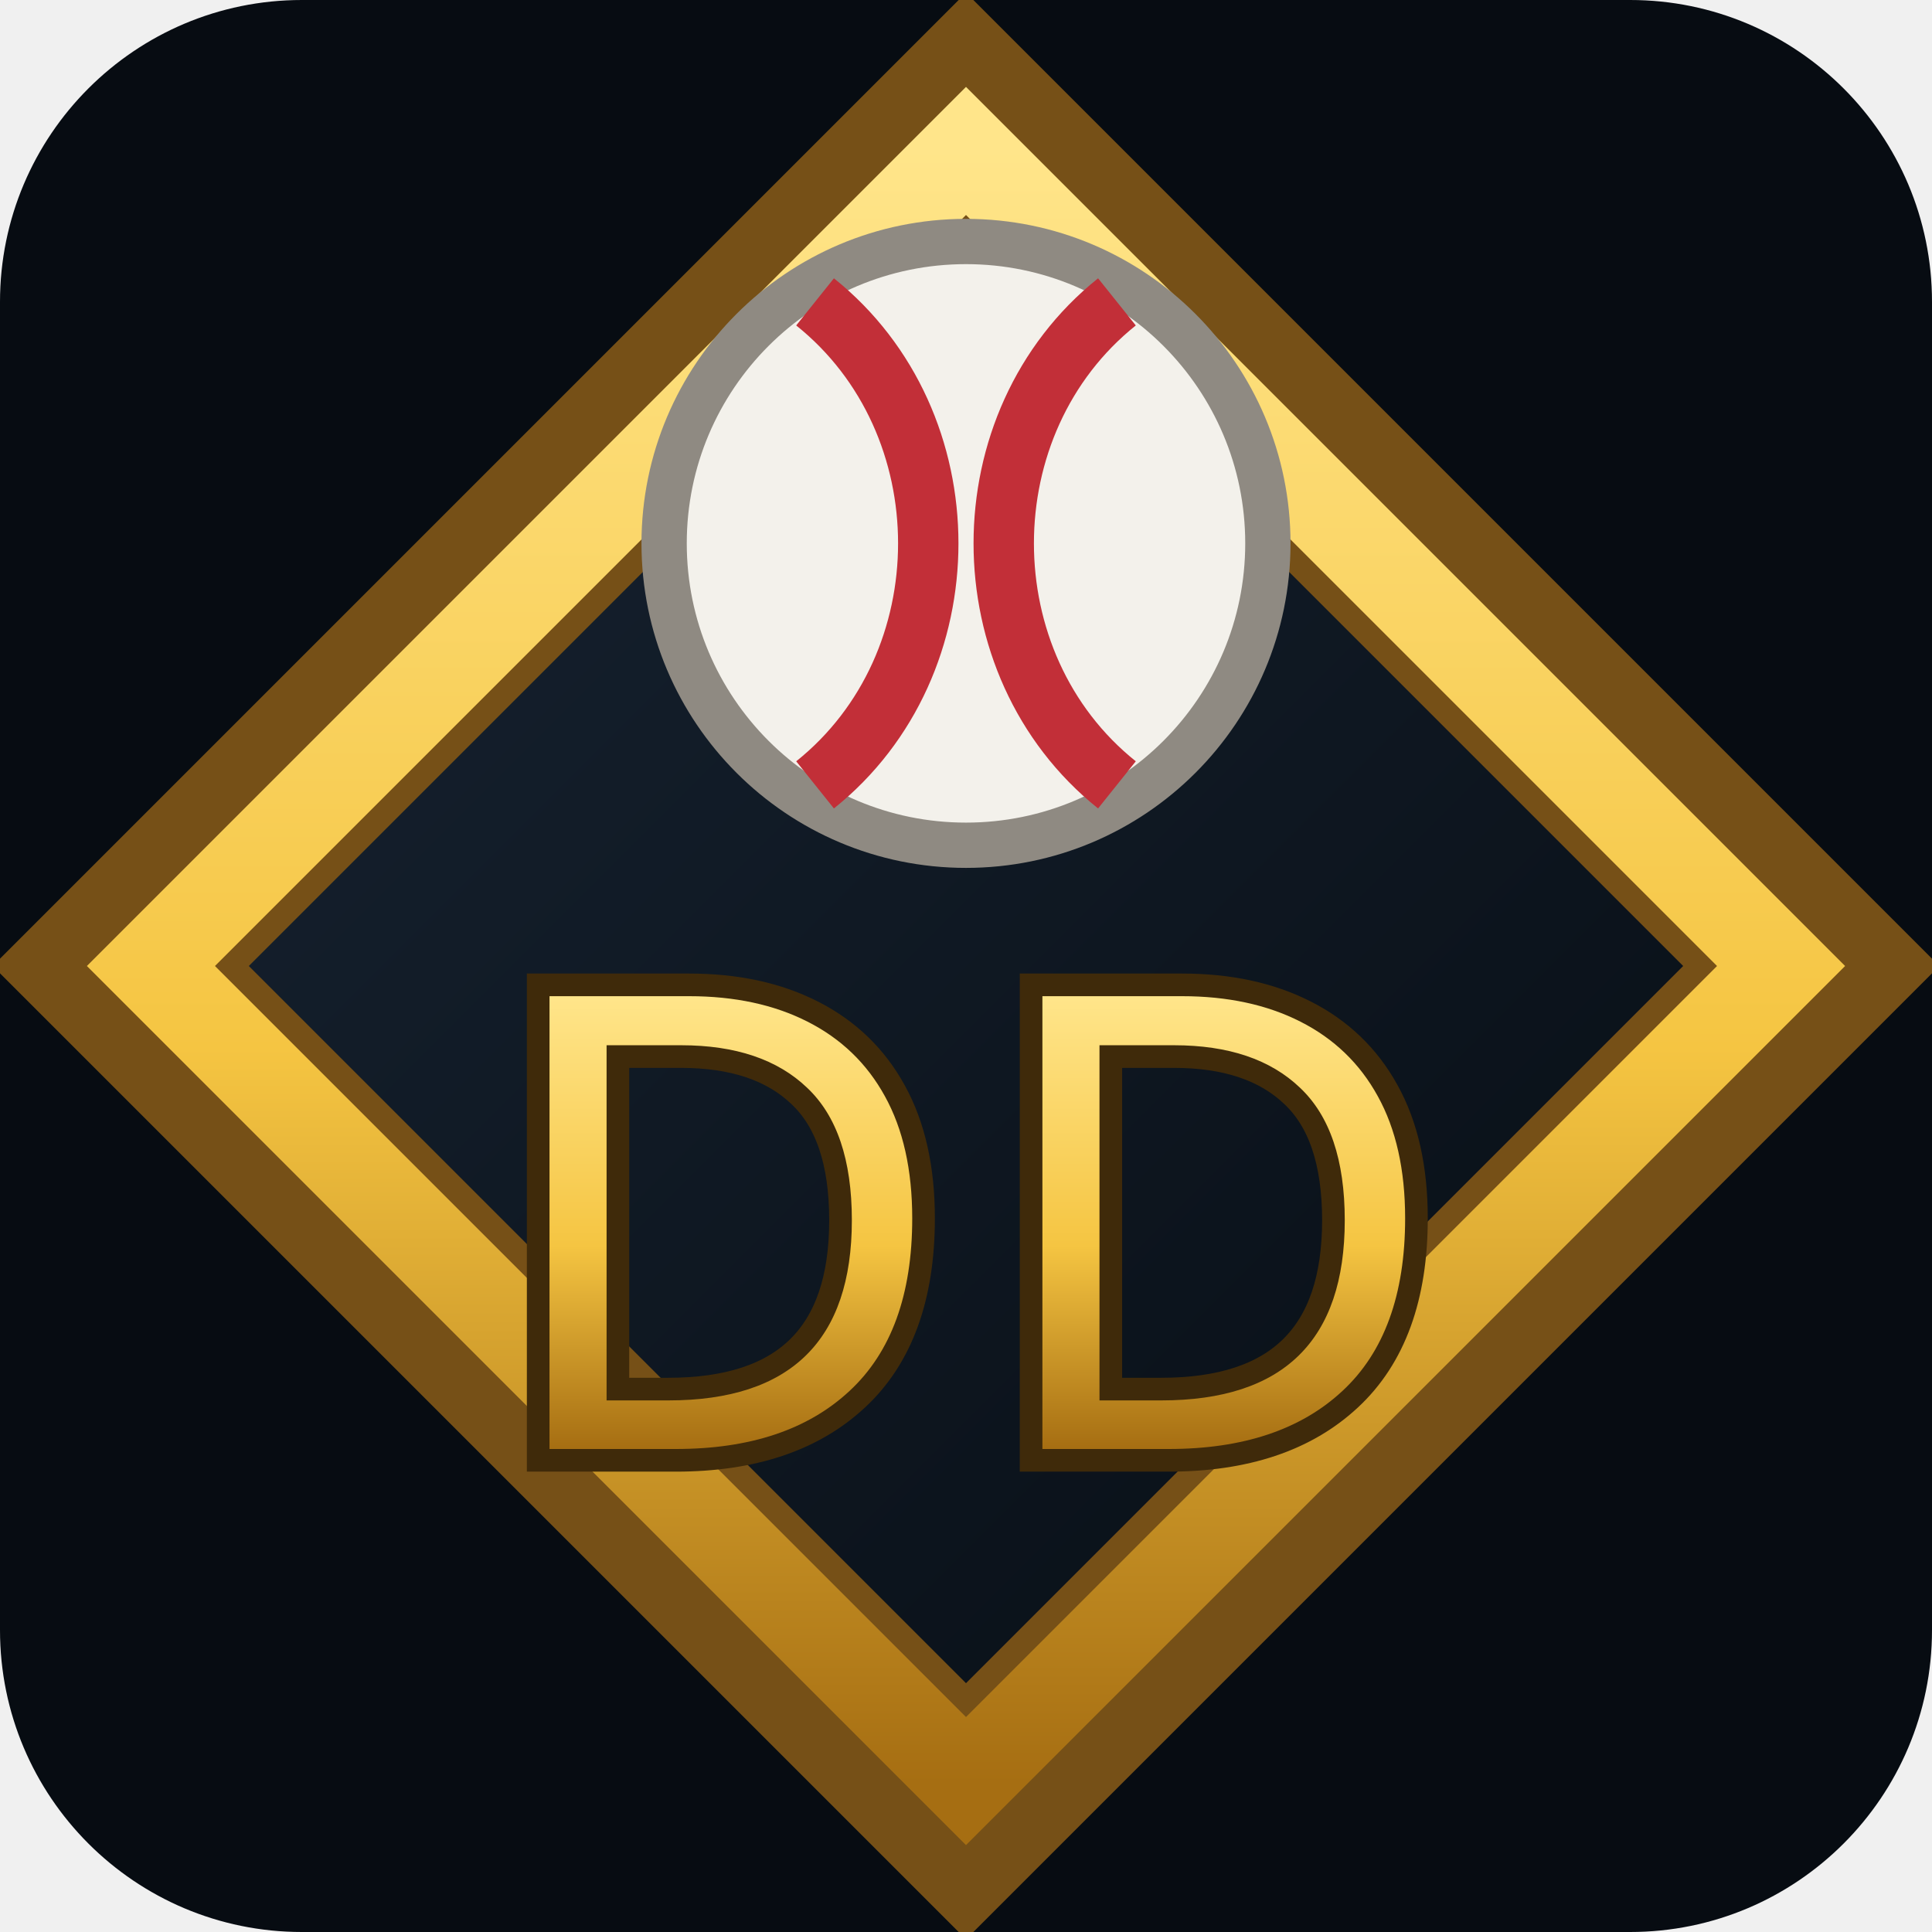
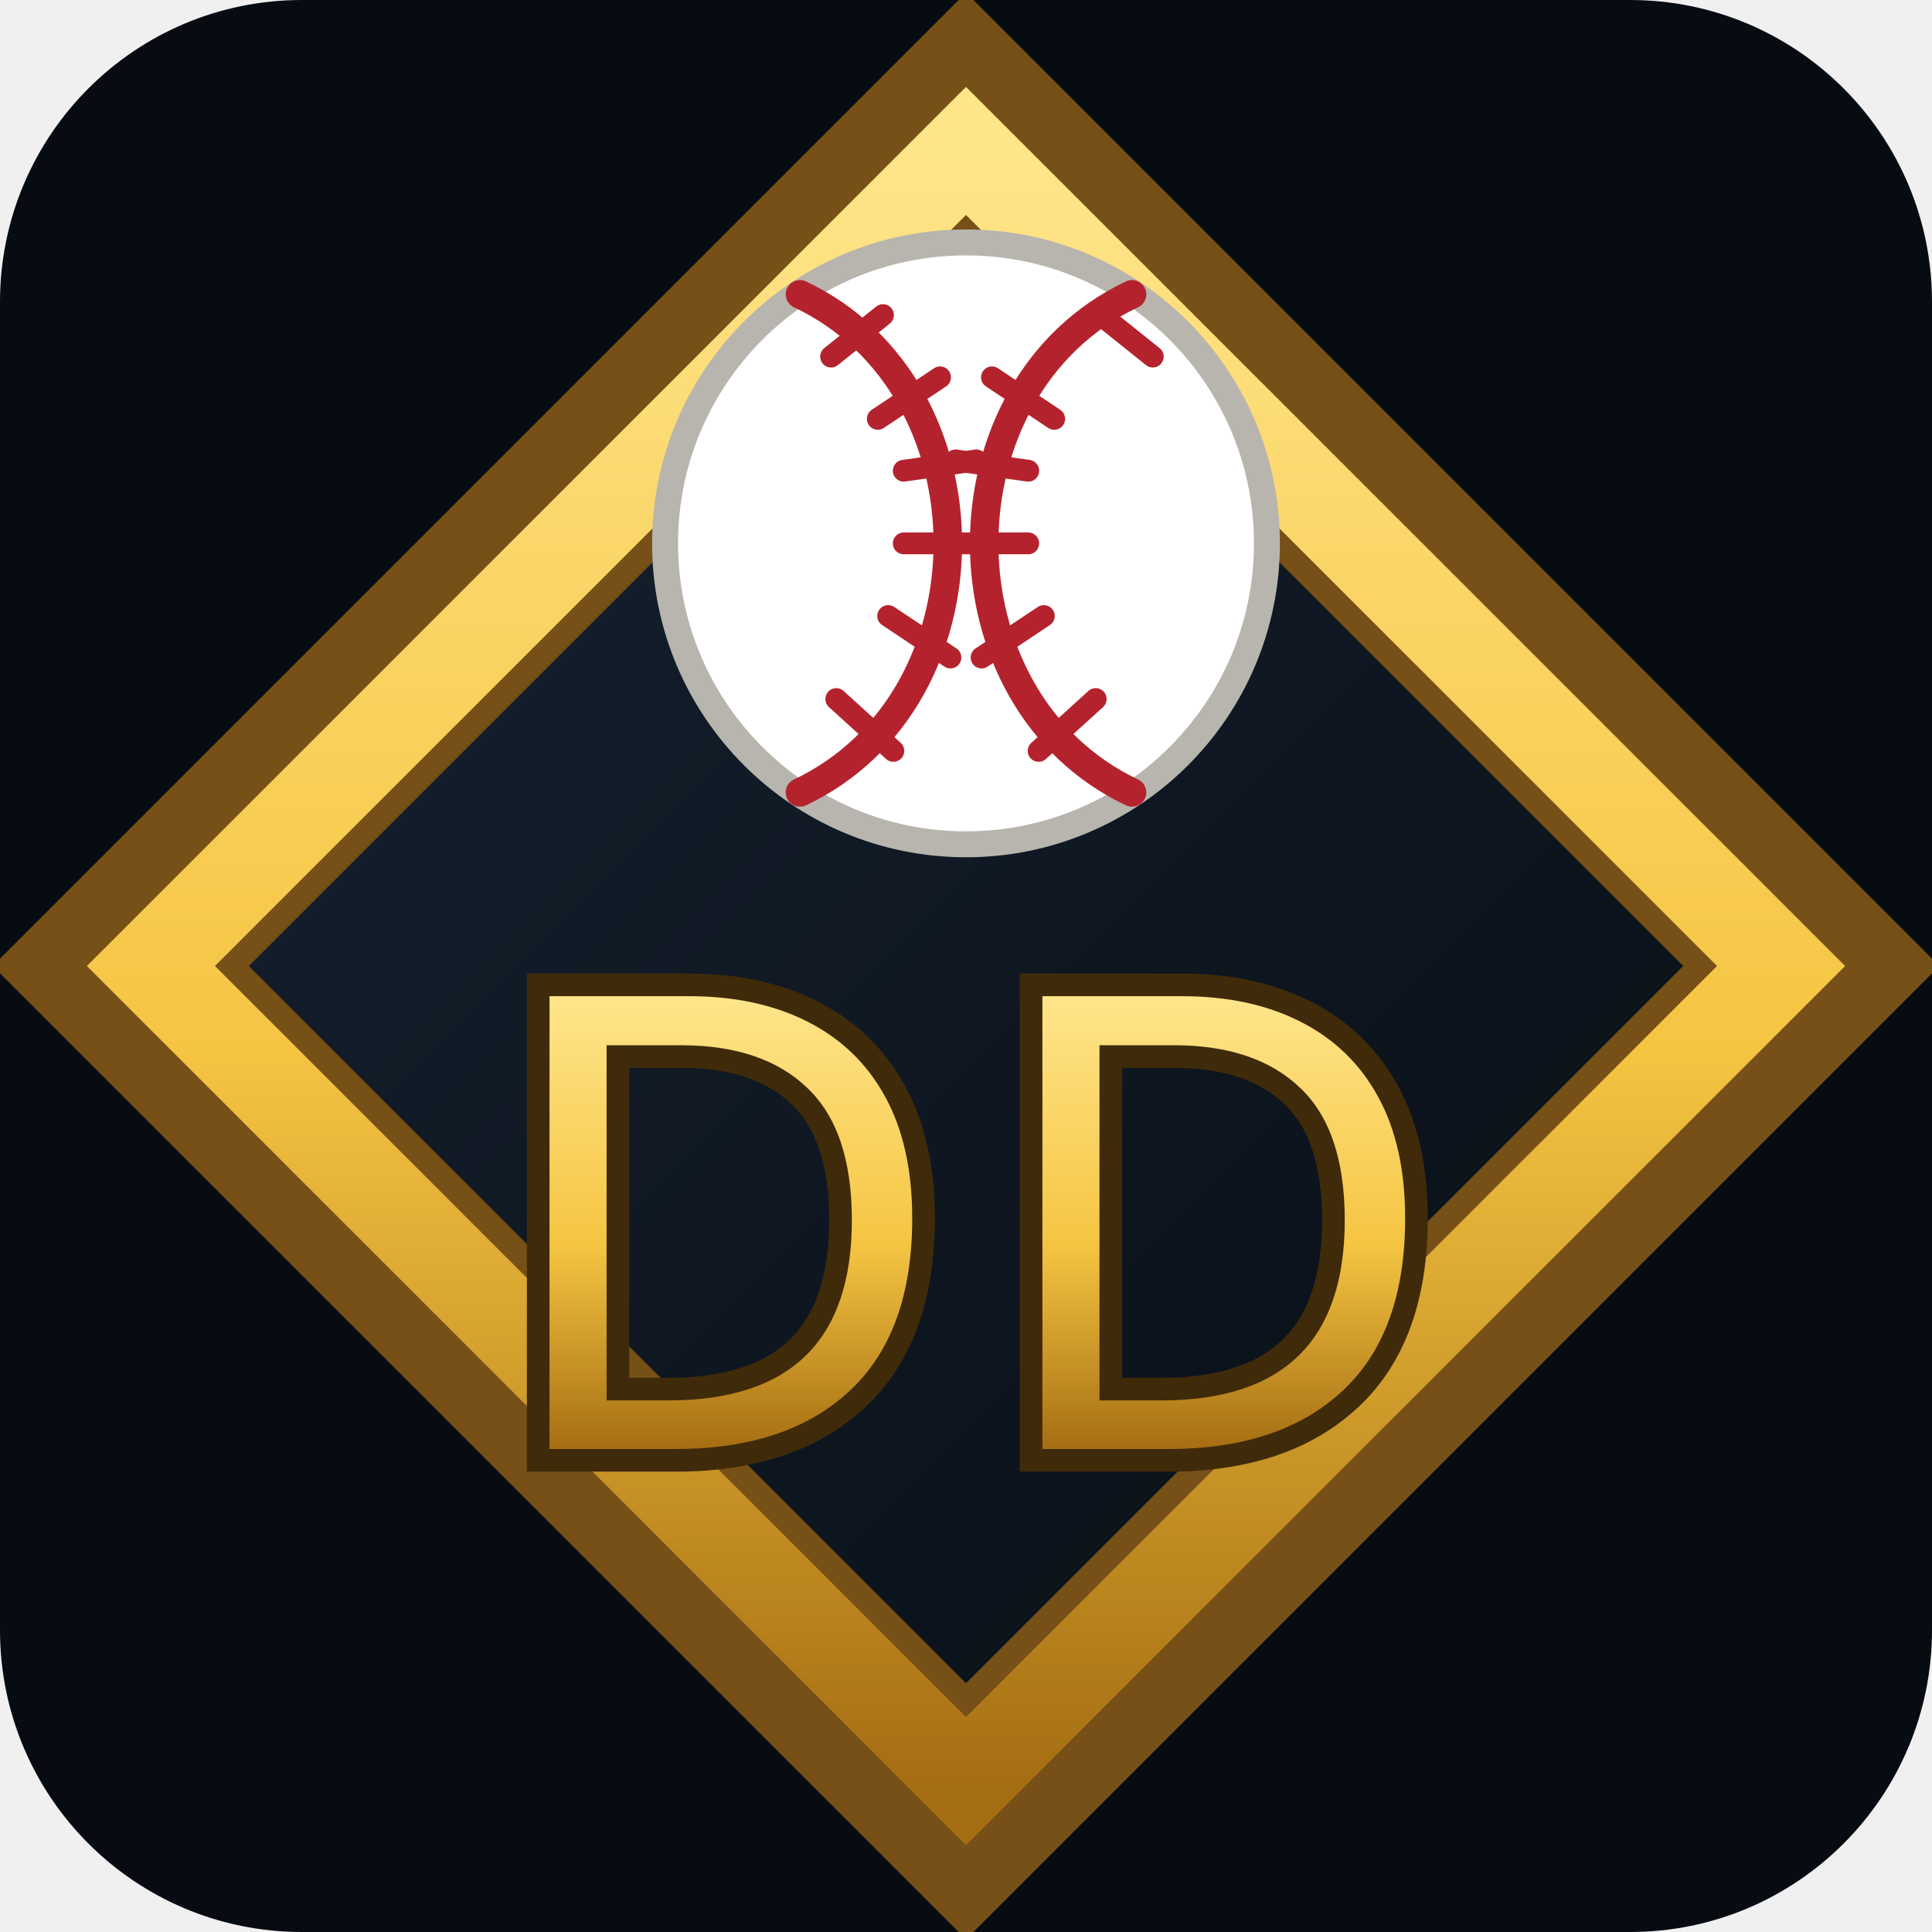
<svg xmlns="http://www.w3.org/2000/svg" viewBox="0 0 64 64">
  <defs>
    <linearGradient id="bg" x1="0" y1="0" x2="1" y2="1">
      <stop stop-color="#182534" />
      <stop offset="1" stop-color="#060b11" />
    </linearGradient>
    <linearGradient id="gold" x1="0" y1="0" x2="0" y2="1">
      <stop stop-color="#ffe58a" />
      <stop offset=".55" stop-color="#f5c542" />
      <stop offset="1" stop-color="#a66e12" />
    </linearGradient>
  </defs>
  <rect width="64" height="64" rx="10" fill="#070c12" />
  <path d="M32 4 60 32 32 60 4 32Z" fill="url(#bg)" stroke="#765017" stroke-width="6" />
  <path d="M32 5 59 32 32 59 5 32Z" fill="none" stroke="url(#gold)" stroke-width="3" />
-   <circle cx="32" cy="18" r="10" fill="#f3f1eb" stroke="#8f8a82" stroke-width="1.5" />
-   <path d="M27 10c5 4 5 12 0 16m10-16c-5 4-5 12 0 16" fill="none" stroke="#c22f38" stroke-width="2" />
+   <g transform="translate(21 7) scale(.34375)">
+     <circle cx="32" cy="32" r="29" fill="#fff" stroke="#b8b5ae" stroke-width="2.5" />
+     <g fill="none" stroke="#b4232d" stroke-linecap="round" stroke-linejoin="round">
+       <path d="M16 8C35 17 35 47 16 56M48 8C29 17 29 47 48 56" stroke-width="2.75" />
+       <path d="m19 14 5-4m-.5 10 6-4m-3.5 9 7-1m-7 8h7m-8.5 7 6 4m-11 4 5.5 5M45 10l5 4m-15.5 2 6 4M31 24l7 1m-7 7h7m-4.5 11 6-4M39 52l5.5-5" stroke-width="2.1" />
+     </g>
+   </g>
  <text x="32" y="48" fill="url(#gold)" stroke="#3f2a0a" stroke-width="1.5" paint-order="stroke fill" text-anchor="middle" font-family="Impact, Arial Narrow, sans-serif" font-size="21" letter-spacing="1">DD</text>
</svg>
